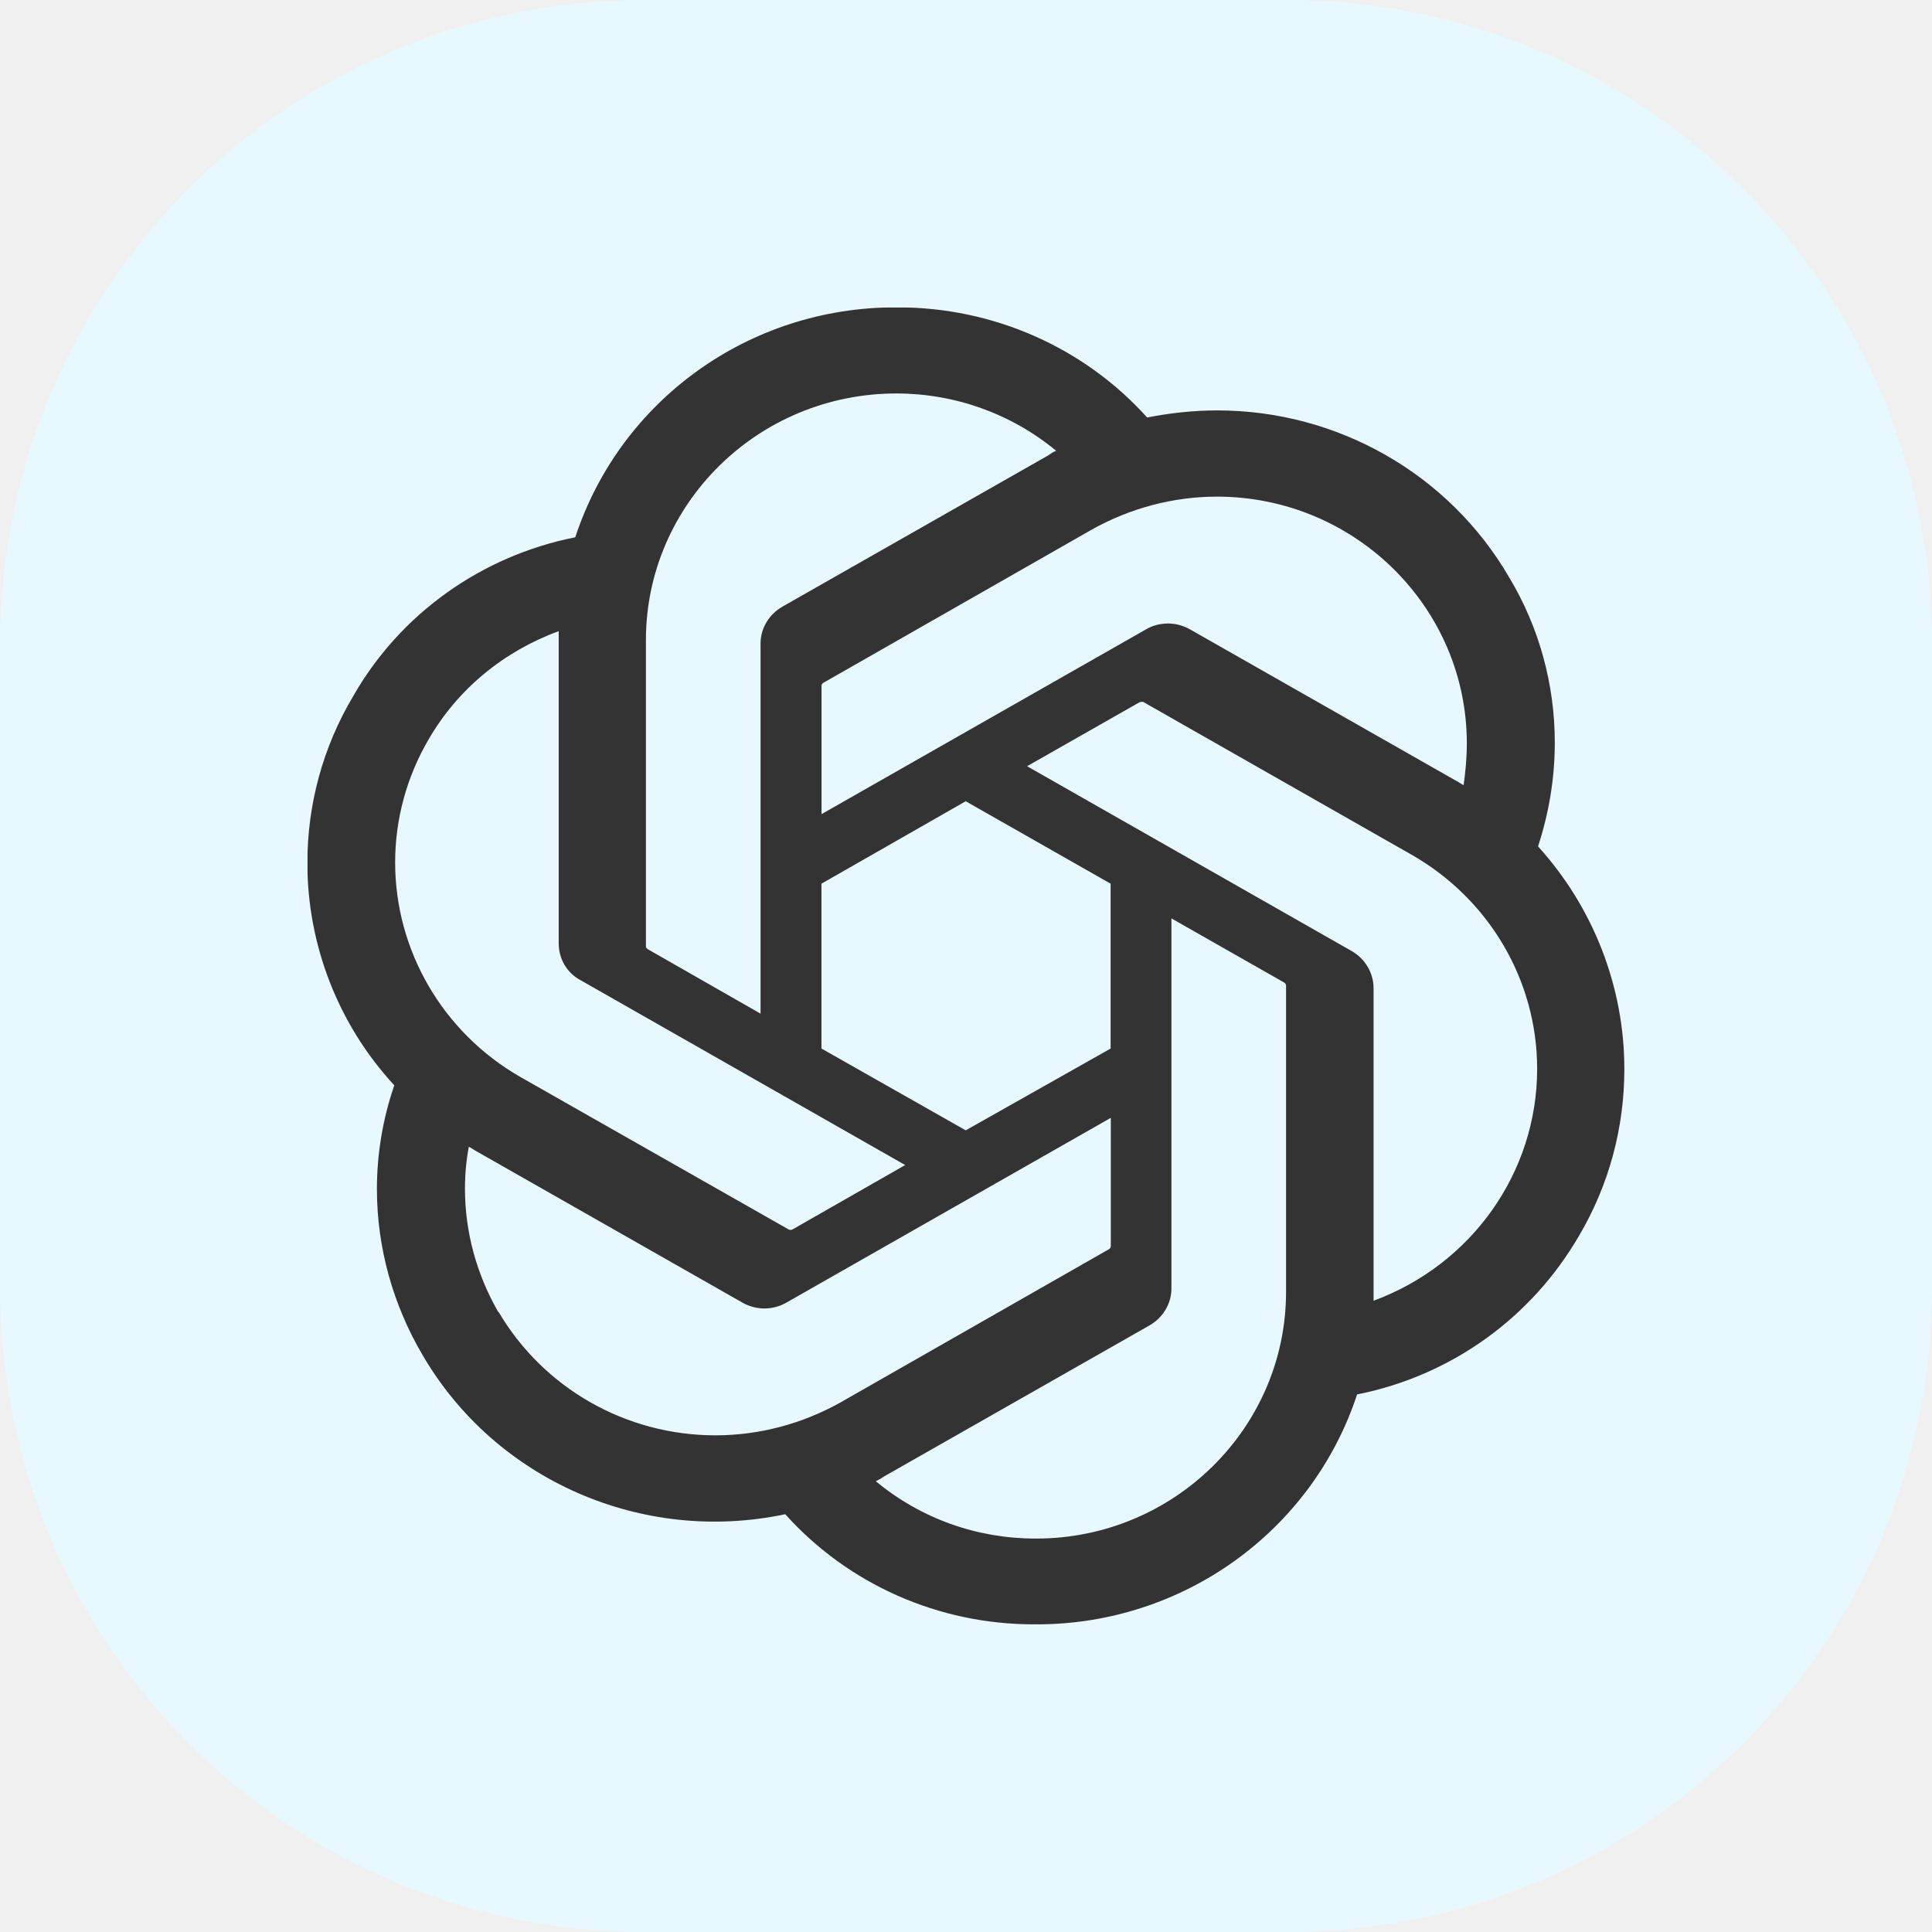
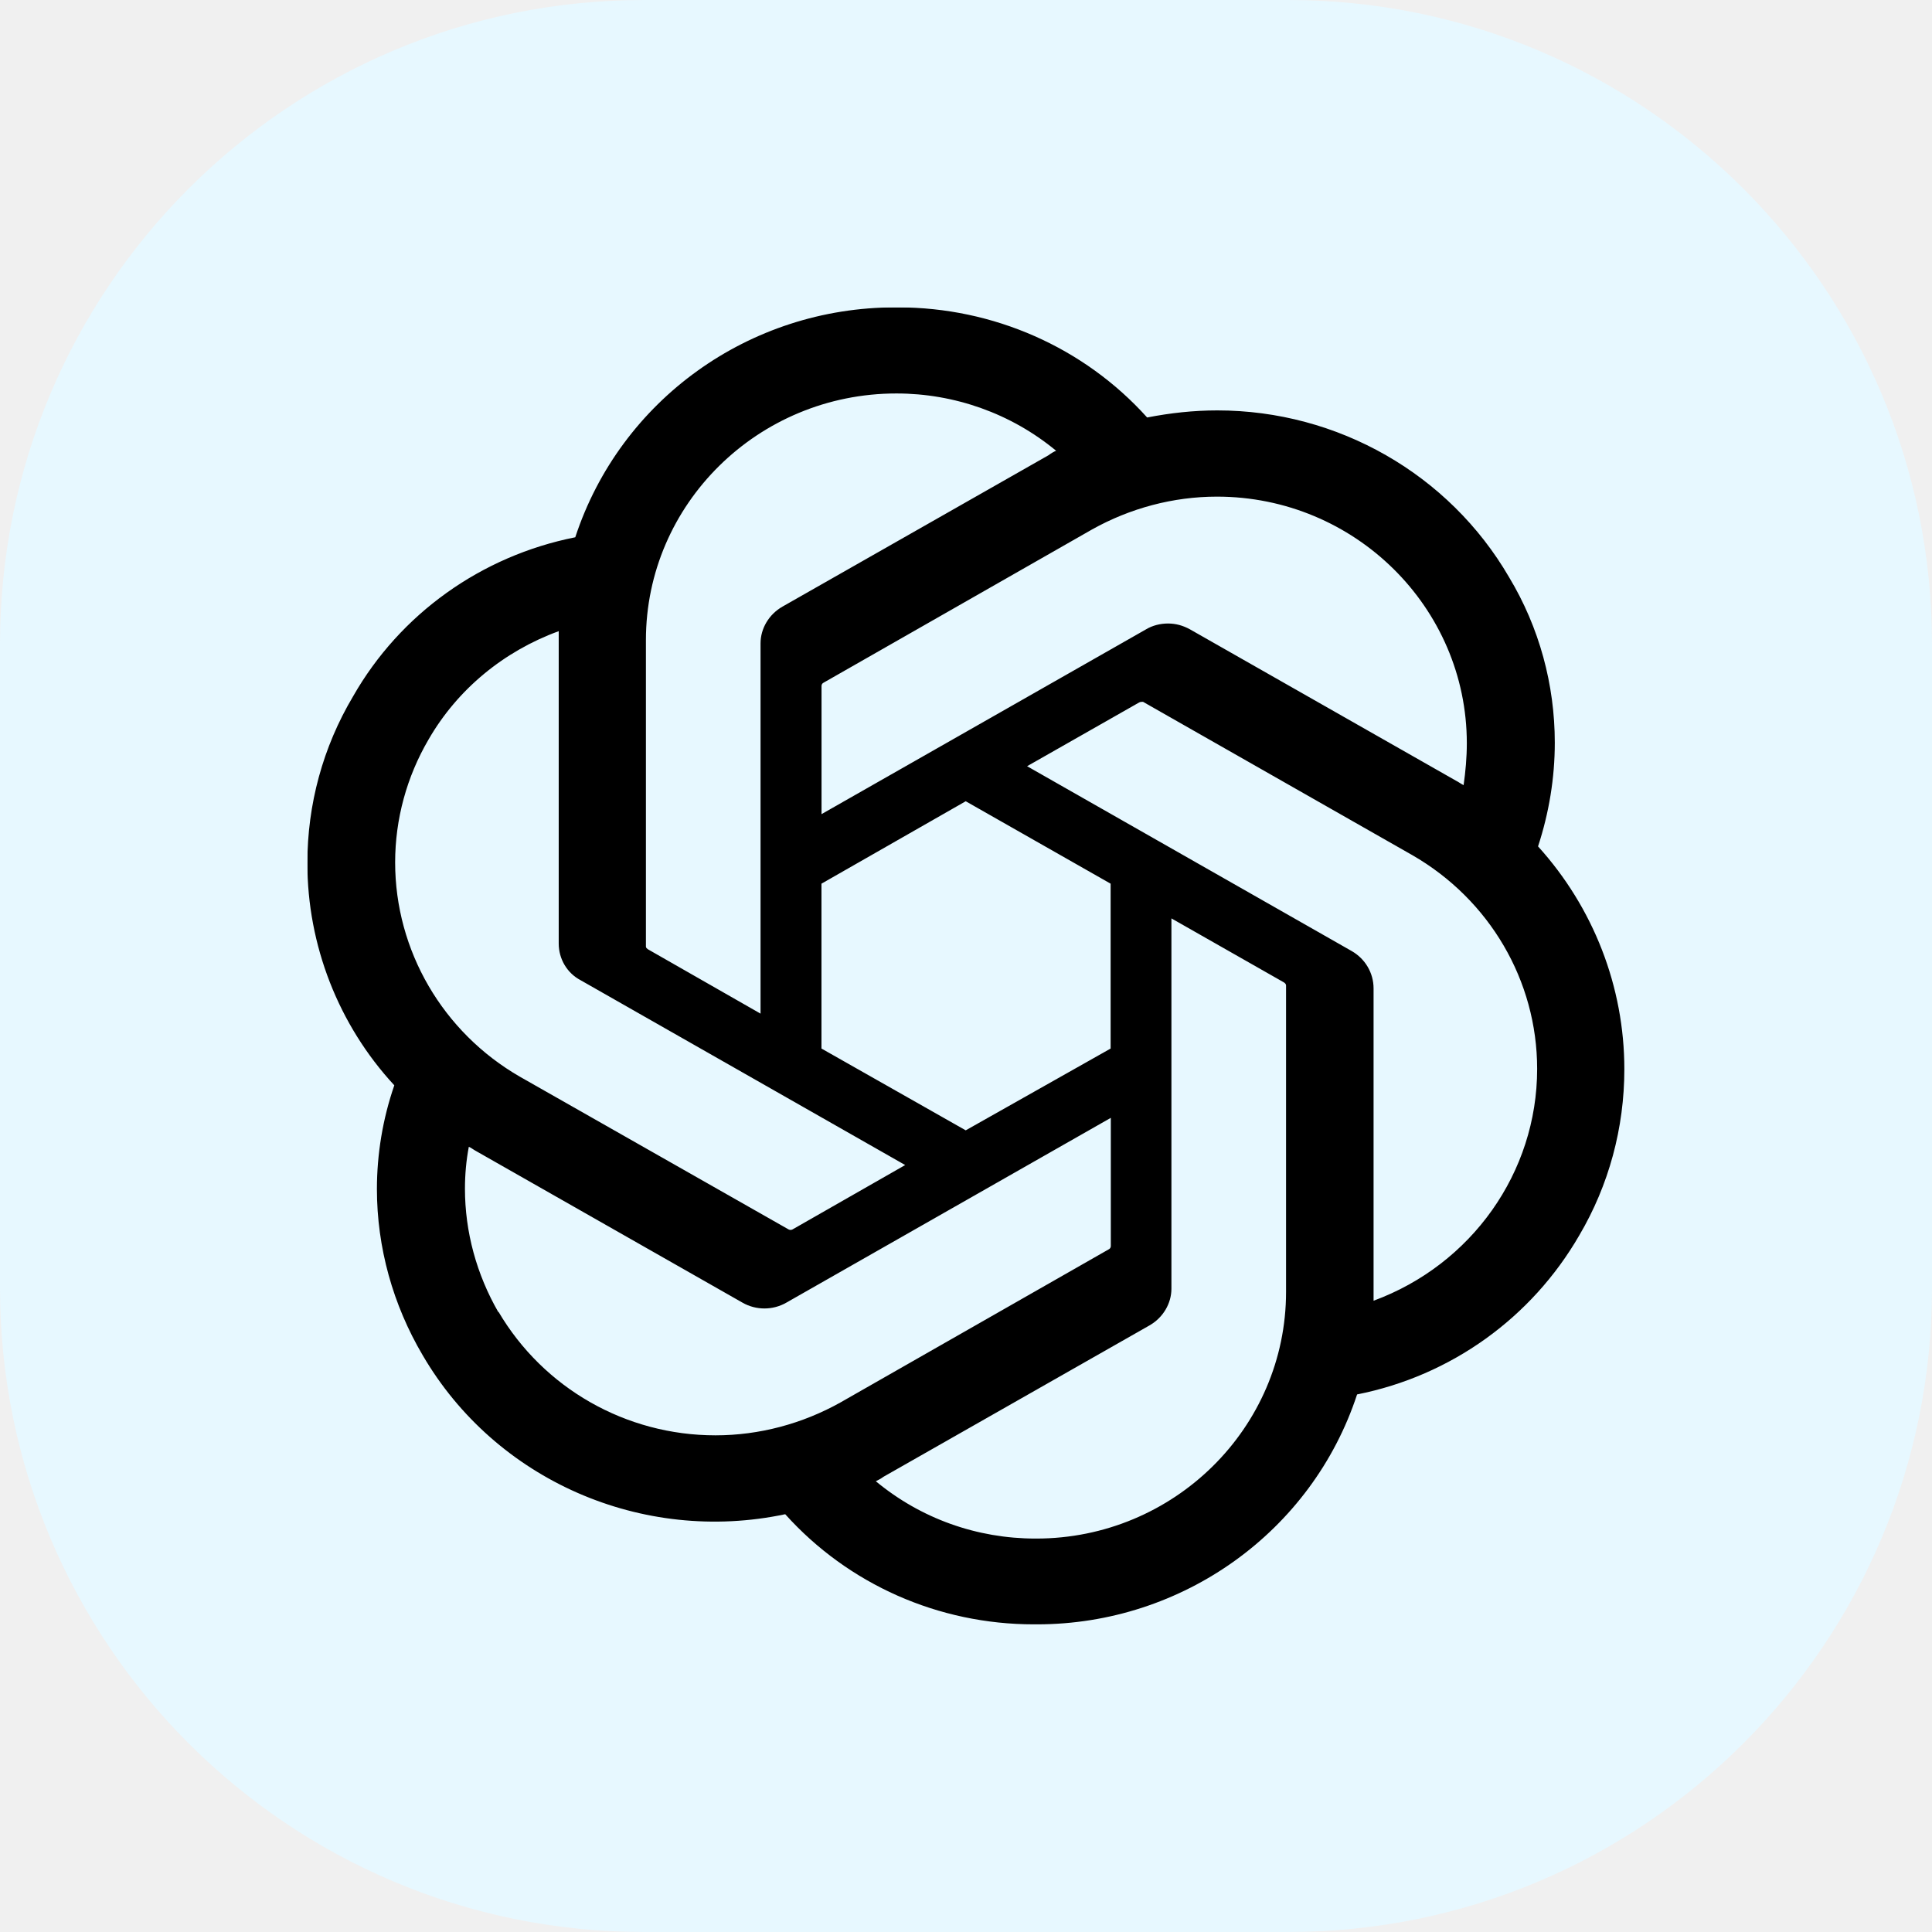
- <svg xmlns="http://www.w3.org/2000/svg" xmlns:xlink="http://www.w3.org/1999/xlink" width="30" height="30" fill="none" viewBox="0 0 30 30">
+ <svg xmlns="http://www.w3.org/2000/svg" xmlns:xlink="http://www.w3.org/1999/xlink" width="30" height="30" viewBox="0 0 30 30" fill="none">
  <defs>
-     <rect id="path_0" width="30" height="30" x="0" y="0" />
-     <rect id="path_1" width="20.455" height="20.455" x="0" y="0" />
+     <rect id="path_0" x="0" y="0" width="30" height="30" />
+     <rect id="path_1" x="0" y="0" width="20.455" height="20.455" />
  </defs>
-   <g opacity="1" transform="translate(0 0) rotate(0 15 15)">
-     <rect width="30" height="30" x="0" y="0" fill="#E7F8FF" opacity="1" rx="10" transform="translate(0 0) rotate(0 15 15)" />
-     <mask id="bg-mask-0" fill="#fff">
+   <g opacity="1" transform="translate(0 0)  rotate(0 15 15)">
+     <rect fill="#E7F8FF" opacity="1" transform="translate(0 0)  rotate(0 15 15)" x="0" y="0" width="30" height="30" rx="10" />
+     <mask id="bg-mask-0" fill="white">
      <use xlink:href="#path_0" />
    </mask>
    <g mask="url(#bg-mask-0)">
-       <g opacity="1" transform="translate(4.772727 4.772727) rotate(0 10.22727 10.22727)">
-         <mask id="bg-mask-1" fill="#fff">
+       <g opacity="1" transform="translate(4.772727 4.772727)  rotate(0 10.22727 10.22727)">
+         <mask id="bg-mask-1" fill="white">
          <use xlink:href="#path_1" />
        </mask>
        <g mask="url(#bg-mask-1)">
-           <path id="分组 1" fill-rule="evenodd" style="fill:#333" d="M19.11 8.37L19.11 8.37C19.28 7.85 19.37 7.31 19.37 6.76C19.37 5.86 19.13 4.97 18.66 4.19C17.73 2.59 16 1.6 14.13 1.6C13.76 1.6 13.4 1.64 13.04 1.71C12.06 0.62 10.65 0 9.17 0L9.14 0L9.13 0C6.86 0 4.86 1.44 4.16 3.57C2.7 3.86 1.44 4.76 0.71 6.04C0.24 6.83 0 7.72 0 8.63C0 9.9 0.48 11.14 1.35 12.08C1.17 12.6 1.08 13.15 1.08 13.69C1.08 14.6 1.33 15.49 1.79 16.27C2.92 18.21 5.2 19.21 7.42 18.74C8.4 19.83 9.8 20.45 11.28 20.45L11.31 20.45L11.33 20.45C13.59 20.45 15.6 19.01 16.3 16.88C17.76 16.59 19.01 15.69 19.75 14.41C20.21 13.63 20.45 12.74 20.45 11.83C20.45 10.55 19.97 9.32 19.11 8.37Z M8.947 18.158C8.907 18.188 8.867 18.208 8.827 18.228C9.527 18.808 10.397 19.118 11.307 19.118L11.317 19.118C13.457 19.118 15.197 17.398 15.197 15.288L15.197 10.528C15.197 10.508 15.177 10.488 15.157 10.478L13.417 9.488L13.417 15.238C13.417 15.468 13.287 15.688 13.077 15.808L8.947 18.158Z M8.277 17.005L12.447 14.625C12.466 14.615 12.476 14.595 12.476 14.575L12.476 14.575L12.476 12.585L7.437 15.455C7.227 15.575 6.967 15.575 6.757 15.455L2.627 13.105C2.587 13.085 2.537 13.045 2.507 13.035C2.467 13.245 2.447 13.465 2.447 13.685C2.447 14.355 2.627 15.015 2.967 15.605L2.967 15.595C3.667 16.785 4.947 17.515 6.337 17.515C7.017 17.515 7.687 17.335 8.277 17.005Z M3.903 5.168C3.903 5.128 3.903 5.068 3.903 5.028C3.053 5.338 2.333 5.928 1.883 6.708L1.883 6.708C1.543 7.288 1.363 7.948 1.363 8.618C1.363 9.988 2.103 11.258 3.303 11.948L7.473 14.318C7.493 14.328 7.513 14.328 7.533 14.318L9.283 13.318L4.243 10.448C4.033 10.338 3.903 10.118 3.903 9.878L3.903 9.878L3.903 5.168Z M17.156 8.505L12.976 6.125C12.956 6.125 12.936 6.125 12.916 6.135L11.176 7.125L16.216 9.995C16.426 10.115 16.556 10.335 16.556 10.575C16.556 10.575 16.556 10.575 16.556 10.575L16.556 15.425C18.076 14.865 19.096 13.435 19.096 11.825C19.096 10.455 18.356 9.195 17.156 8.505Z M8.014 5.829C7.994 5.839 7.984 5.859 7.984 5.879L7.984 5.879L7.984 7.869L13.024 4.999C13.124 4.939 13.244 4.909 13.364 4.909C13.484 4.909 13.594 4.939 13.704 4.999L17.834 7.349C17.874 7.369 17.914 7.399 17.954 7.419L17.954 7.419C17.984 7.209 18.004 6.989 18.004 6.769C18.004 4.659 16.264 2.939 14.124 2.939C13.444 2.939 12.774 3.119 12.184 3.449L8.014 5.829Z M9.147 1.337C6.997 1.337 5.257 3.057 5.257 5.167L5.257 9.927C5.257 9.947 5.277 9.957 5.287 9.967L7.037 10.967L7.037 5.227L7.037 5.217C7.037 4.987 7.167 4.767 7.377 4.647L11.507 2.297C11.547 2.267 11.597 2.237 11.627 2.227C10.927 1.647 10.047 1.337 9.147 1.337Z M7.983 11.509L10.223 12.779L12.473 11.509L12.473 8.949L10.223 7.669L7.983 8.949L7.983 11.509Z" opacity="1" transform="translate(0 0) rotate(0 10.22727 10.22727)" />
+           <path id="分组 1" fill-rule="evenodd" style="fill:#000000" transform="translate(0 0)  rotate(0 10.22727 10.22727)" opacity="1" d="M19.11 8.37L19.11 8.37C19.28 7.85 19.37 7.31 19.37 6.76C19.37 5.86 19.13 4.97 18.66 4.19C17.73 2.59 16 1.6 14.13 1.6C13.76 1.6 13.4 1.64 13.04 1.71C12.06 0.62 10.65 0 9.17 0L9.14 0L9.13 0C6.86 0 4.86 1.44 4.16 3.57C2.7 3.86 1.44 4.76 0.71 6.04C0.24 6.83 0 7.72 0 8.63C0 9.9 0.48 11.14 1.35 12.08C1.17 12.6 1.08 13.15 1.08 13.69C1.08 14.6 1.33 15.49 1.79 16.27C2.92 18.21 5.2 19.21 7.42 18.74C8.4 19.83 9.8 20.45 11.28 20.45L11.31 20.45L11.33 20.45C13.59 20.45 15.6 19.01 16.3 16.88C17.76 16.59 19.01 15.69 19.75 14.41C20.21 13.63 20.45 12.74 20.45 11.83C20.45 10.55 19.97 9.32 19.11 8.37Z M8.947 18.158C8.907 18.188 8.867 18.208 8.827 18.228C9.527 18.808 10.397 19.118 11.307 19.118L11.317 19.118C13.457 19.118 15.197 17.398 15.197 15.288L15.197 10.528C15.197 10.508 15.177 10.488 15.157 10.478L13.417 9.488L13.417 15.238C13.417 15.468 13.287 15.688 13.077 15.808L8.947 18.158Z M8.277 17.005L12.447 14.625C12.466 14.615 12.476 14.595 12.476 14.575L12.476 14.575L12.476 12.585L7.437 15.455C7.227 15.575 6.967 15.575 6.757 15.455L2.627 13.105C2.587 13.085 2.537 13.045 2.507 13.035C2.467 13.245 2.447 13.465 2.447 13.685C2.447 14.355 2.627 15.015 2.967 15.605L2.967 15.595C3.667 16.785 4.947 17.515 6.337 17.515C7.017 17.515 7.687 17.335 8.277 17.005Z M3.903 5.168C3.903 5.128 3.903 5.068 3.903 5.028C3.053 5.338 2.333 5.928 1.883 6.708L1.883 6.708C1.543 7.288 1.363 7.948 1.363 8.618C1.363 9.988 2.103 11.258 3.303 11.948L7.473 14.318C7.493 14.328 7.513 14.328 7.533 14.318L9.283 13.318L4.243 10.448C4.033 10.338 3.903 10.118 3.903 9.878L3.903 9.878L3.903 5.168Z M17.156 8.505L12.976 6.125C12.956 6.125 12.936 6.125 12.916 6.135L11.176 7.125L16.216 9.995C16.426 10.115 16.556 10.335 16.556 10.575C16.556 10.575 16.556 10.575 16.556 10.575L16.556 15.425C18.076 14.865 19.096 13.435 19.096 11.825C19.096 10.455 18.356 9.195 17.156 8.505Z M8.014 5.829C7.994 5.839 7.984 5.859 7.984 5.879L7.984 5.879L7.984 7.869L13.024 4.999C13.124 4.939 13.244 4.909 13.364 4.909C13.484 4.909 13.594 4.939 13.704 4.999L17.834 7.349C17.874 7.369 17.914 7.399 17.954 7.419L17.954 7.419C17.984 7.209 18.004 6.989 18.004 6.769C18.004 4.659 16.264 2.939 14.124 2.939C13.444 2.939 12.774 3.119 12.184 3.449L8.014 5.829Z M9.147 1.337C6.997 1.337 5.257 3.057 5.257 5.167L5.257 9.927C5.257 9.947 5.277 9.957 5.287 9.967L7.037 10.967L7.037 5.227L7.037 5.217C7.037 4.987 7.167 4.767 7.377 4.647L11.507 2.297C11.547 2.267 11.597 2.237 11.627 2.227C10.927 1.647 10.047 1.337 9.147 1.337Z M7.983 11.509L10.223 12.779L12.473 11.509L12.473 8.949L10.223 7.669L7.983 8.949L7.983 11.509Z " />
        </g>
      </g>
    </g>
  </g>
</svg>
